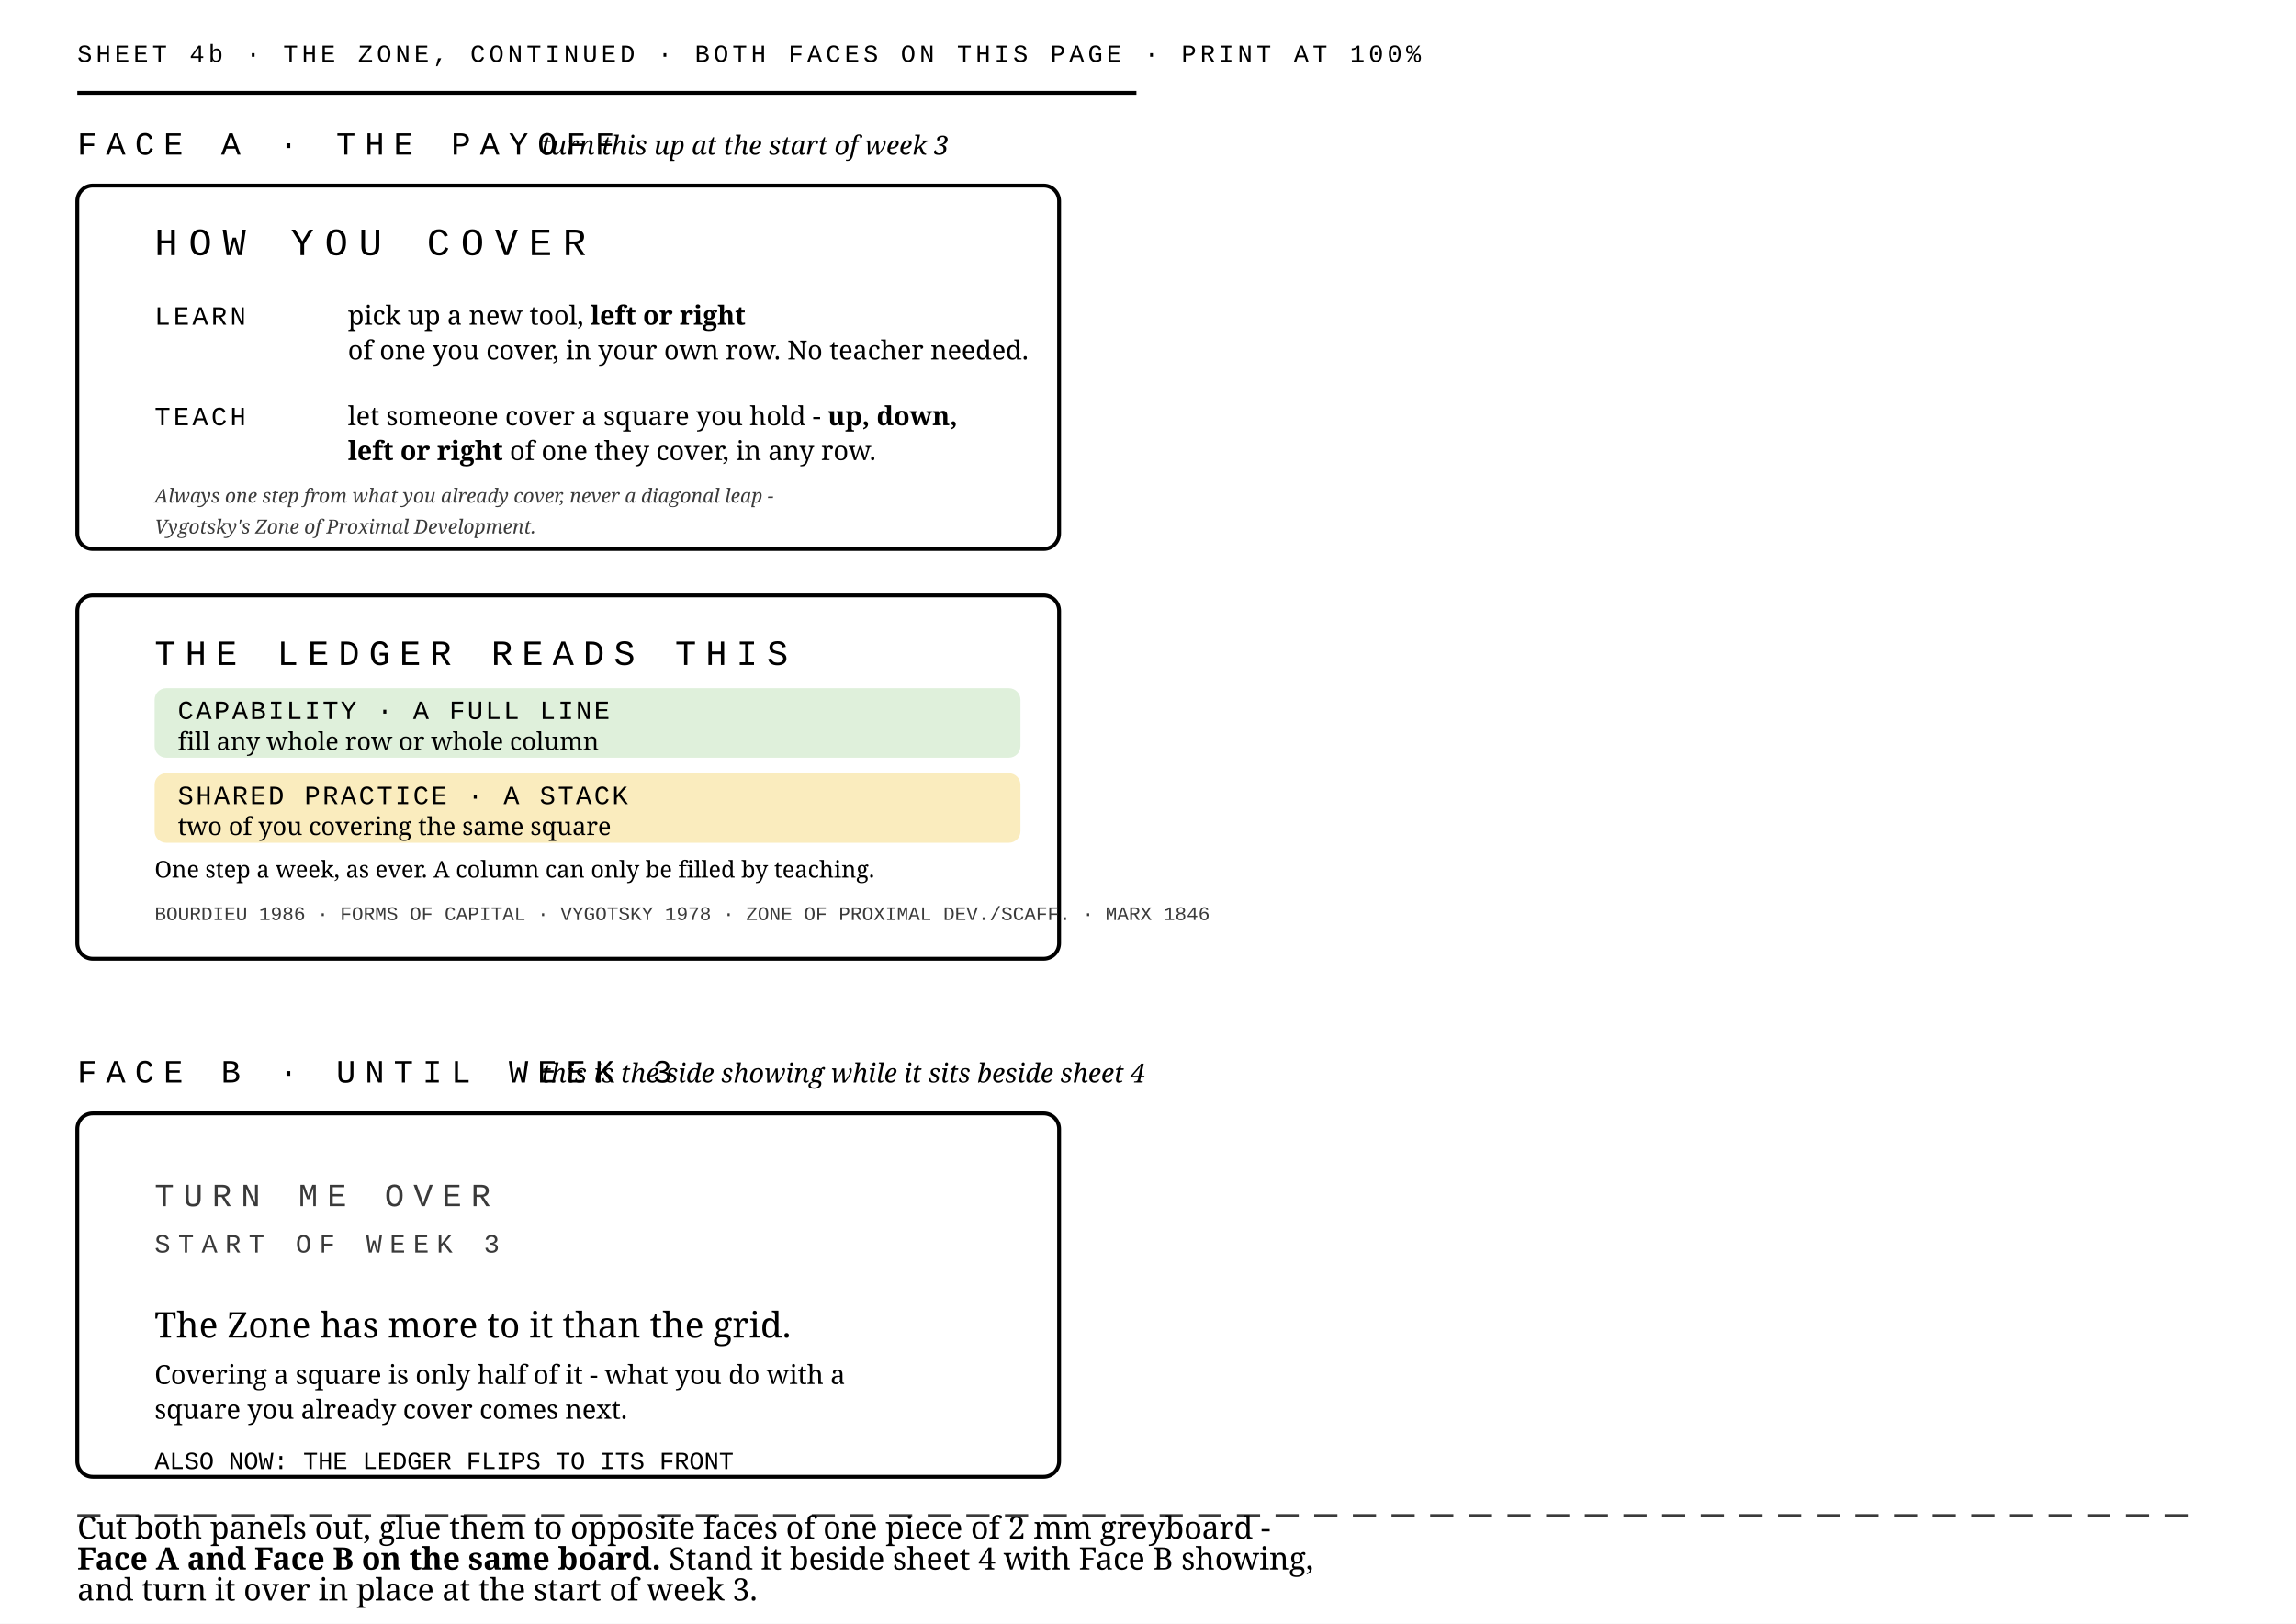
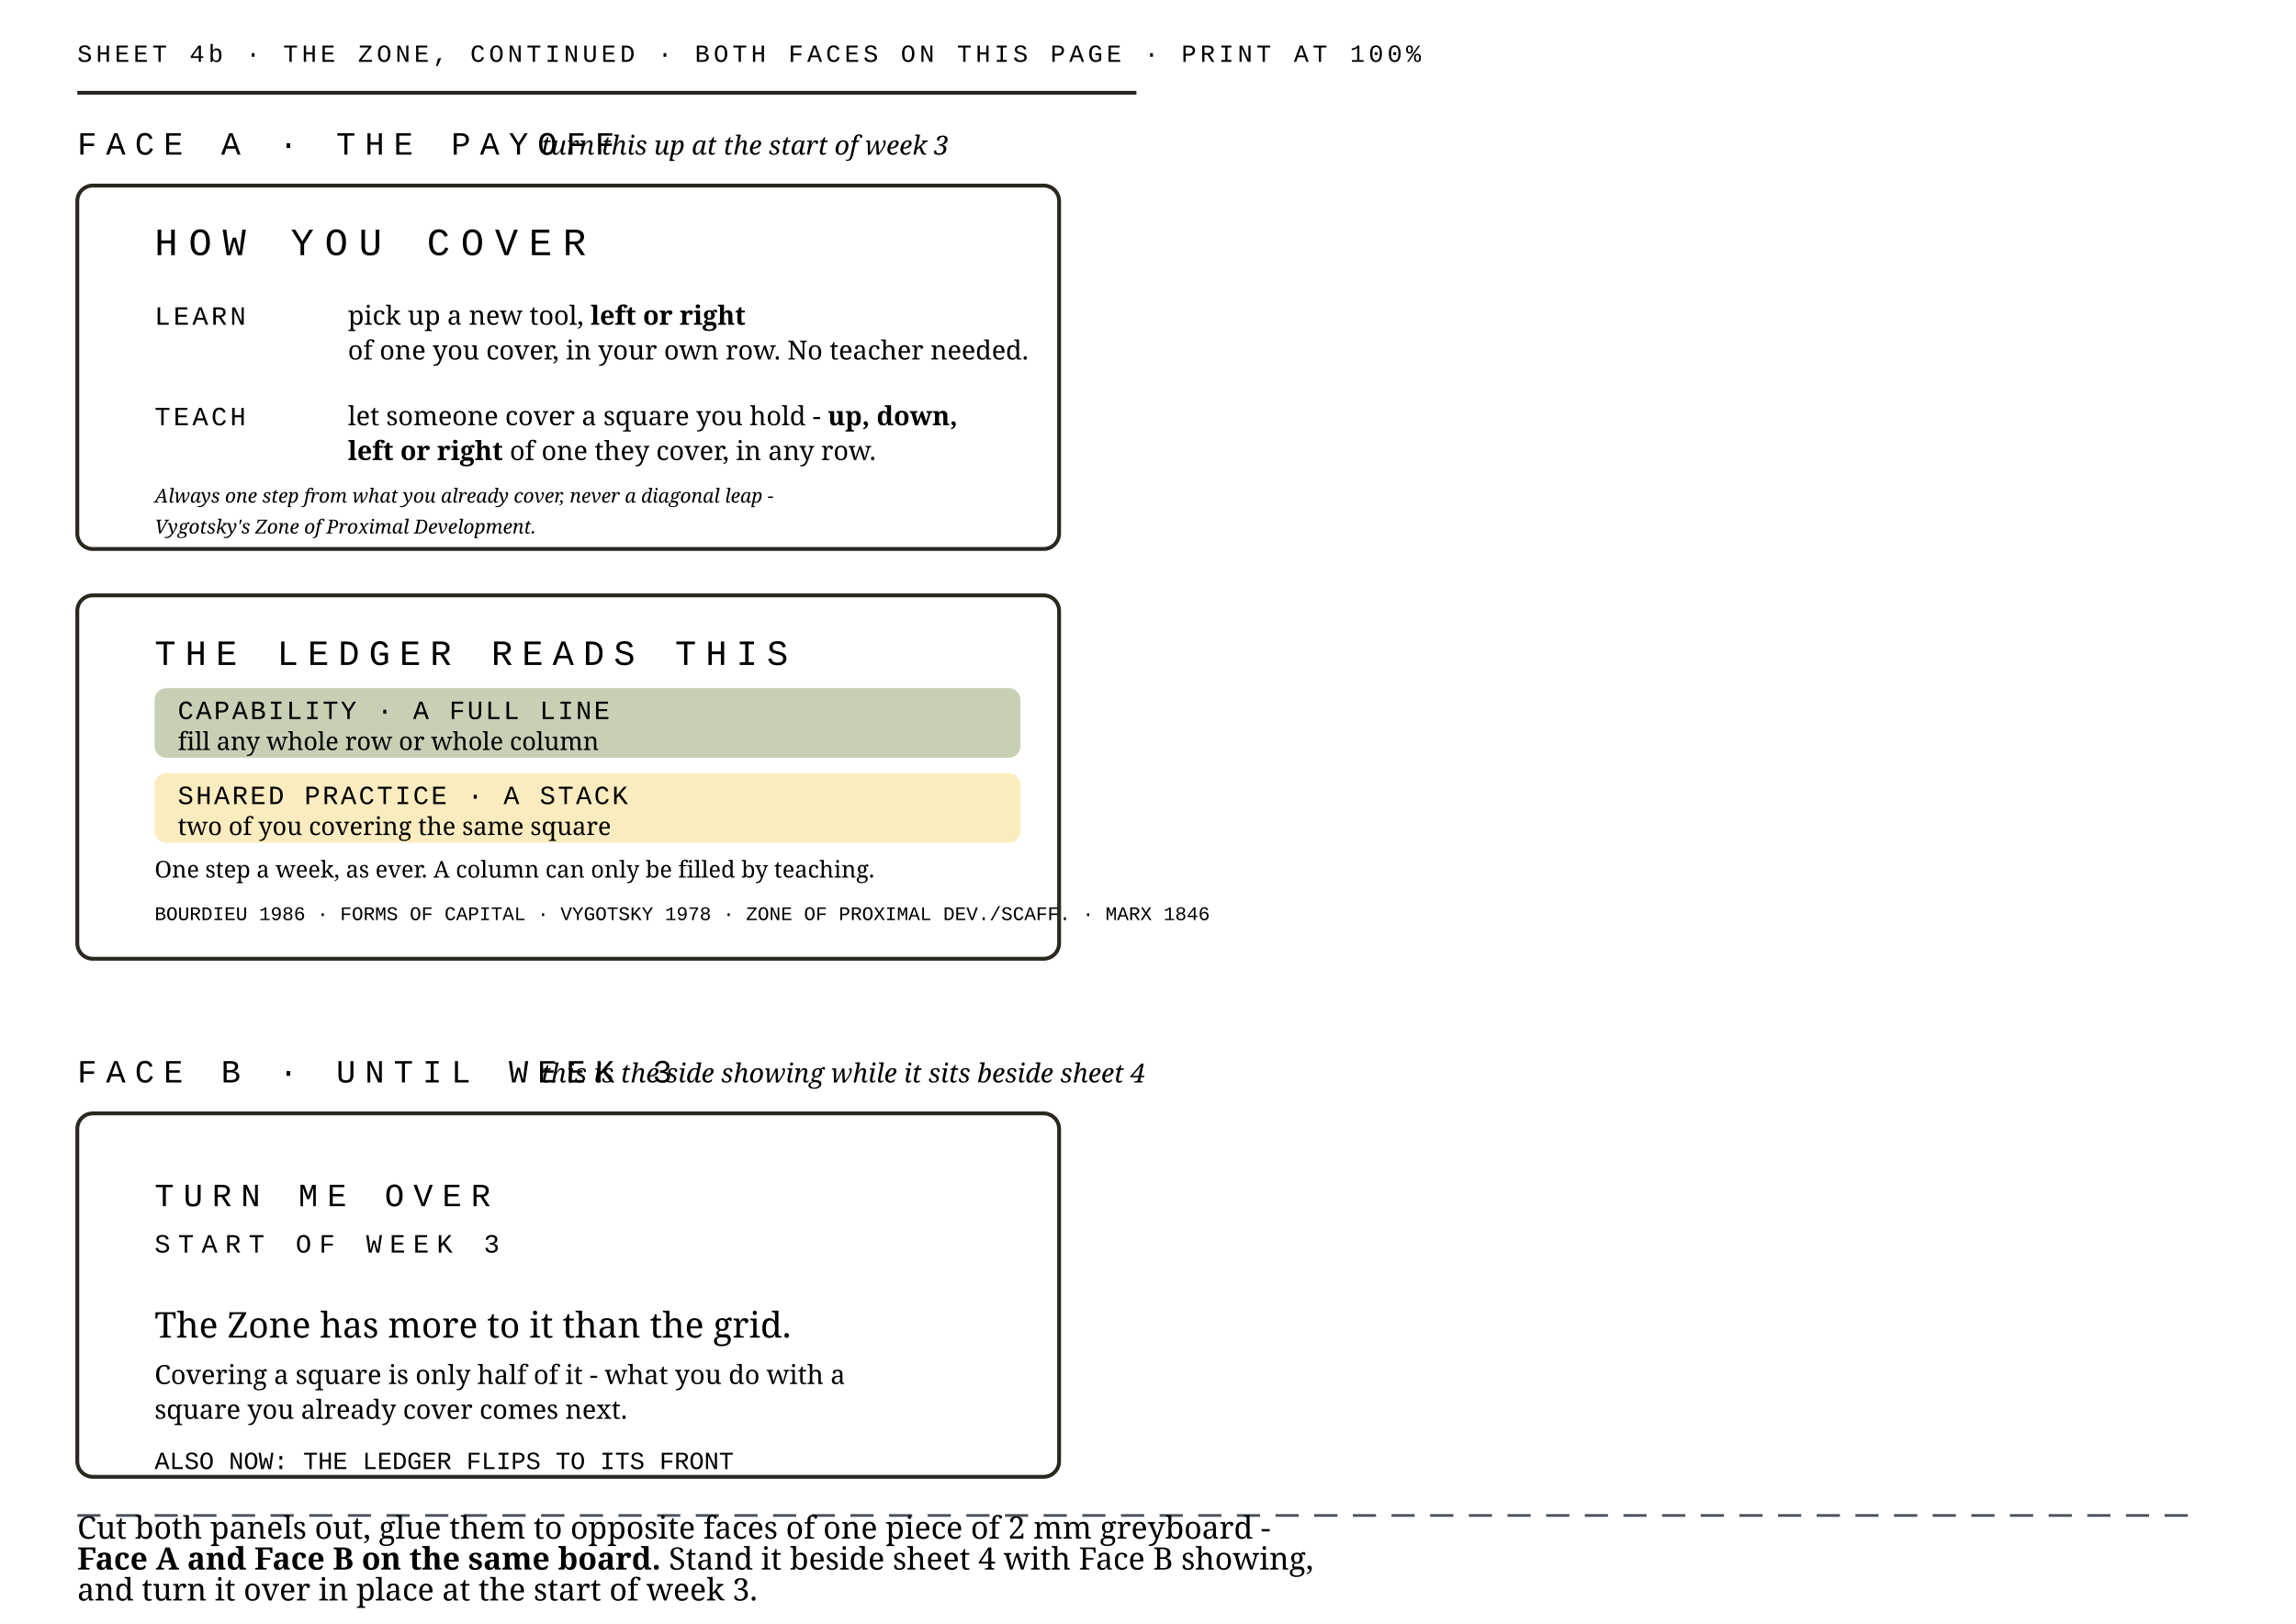
<svg xmlns="http://www.w3.org/2000/svg" width="297mm" height="210mm" viewBox="0 0 297 210">
  <style>
  .s { font-family:"EB Garamond",Garamond,Georgia,serif; fill:#000000; }
  .m { font-family:"IBM Plex Mono","Courier New",monospace; fill:#000000; }
-   .r { stroke:#000000; stroke-width:.5; fill:none; }
-   .q { fill:#3A3A3A; }
-   .cut { fill:none; stroke:#3A3A3A; stroke-width:.35; stroke-dasharray:3 2; }
+   .r { stroke:#2A2620; stroke-width:.5; fill:none; }
+   .q { fill:#000000; }
+   .cut { fill:none; stroke:#4A5259; stroke-width:.35; stroke-dasharray:3 2; }
</style>
  <rect width="297" height="210" fill="#FFFFFF" />
  <text x="10" y="8" class="m" font-size="3.2" letter-spacing=".5">SHEET 4b · THE ZONE, CONTINUED · BOTH FACES ON THIS PAGE · PRINT AT 100%</text>
  <line x1="10" y1="12" x2="147" y2="12" class="r" />
  <text x="10" y="20" class="m" font-size="4.2" letter-spacing="1.2">FACE A · THE PAYOFF</text>
  <text x="70" y="20" class="s" font-size="3.4" font-style="italic">turn this up at the start of week 3</text>
  <g id="face-a" transform="translate(0,4)">
    <rect x="10" y="20" width="127" height="47" rx="2" class="r" />
    <text x="20" y="29" class="m" font-size="5" letter-spacing="1.4">HOW YOU COVER</text>
    <text x="20" y="38" class="m" font-size="3.4" letter-spacing=".4">LEARN</text>
    <text x="45" y="38" class="s" font-size="3.4">pick up a new tool, <tspan font-weight="bold">left or right</tspan>
    </text>
    <text x="45" y="42.5" class="s" font-size="3.4">of one you cover, in your own row. No teacher needed.</text>
    <text x="20" y="51" class="m" font-size="3.4" letter-spacing=".4">TEACH</text>
    <text x="45" y="51" class="s" font-size="3.4">let someone cover a square you hold - <tspan font-weight="bold">up, down,</tspan>
    </text>
    <text x="45" y="55.5" class="s" font-size="3.4">
      <tspan font-weight="bold">left or right</tspan> of one they cover, in any row.</text>
    <text x="20" y="61" class="s q" font-size="2.5" font-style="italic">Always one step from what you already cover, never a diagonal leap -</text>
    <text x="20" y="65" class="s q" font-size="2.5" font-style="italic">Vygotsky's Zone of Proximal Development.</text>
    <rect x="10" y="73" width="127" height="47" rx="2" class="r" />
    <text x="20" y="82" class="m" font-size="4.6" letter-spacing="1.2">THE LEDGER READS THIS</text>
-     <rect x="20" y="85" width="112" height="9" rx="1.5" fill="#DFF0DB" />
+     <rect x="20" y="85" width="112" height="9" rx="1.5" fill="#C7CFB5" />
    <text x="23" y="89" class="m" font-size="3.4" letter-spacing=".3">CAPABILITY · A FULL LINE</text>
    <text x="23" y="93" class="s" font-size="3.2">fill any whole row or whole column</text>
    <rect x="20" y="96" width="112" height="9" rx="1.5" fill="#FAECBE" />
    <text x="23" y="100" class="m" font-size="3.4" letter-spacing=".3">SHARED PRACTICE · A STACK</text>
    <text x="23" y="104" class="s" font-size="3.2">two of you covering the same square</text>
    <text x="20" y="109.5" class="s" font-size="3">One step a week, as ever. A column can only be filled by teaching.</text>
    <text x="20" y="115" class="m q" font-size="2.5">BOURDIEU 1986 · FORMS OF CAPITAL · VYGOTSKY 1978 · ZONE OF PROXIMAL DEV./SCAFF. · MARX 1846</text>
  </g>
  <text x="10" y="140" class="m" font-size="4.2" letter-spacing="1.2">FACE B · UNTIL WEEK 3</text>
  <text x="70" y="140" class="s" font-size="3.4" font-style="italic">this is the side showing while it sits beside sheet 4</text>
  <g id="face-b" transform="translate(0,124)">
    <rect x="10" y="20" width="127" height="47" rx="2" class="r" />
    <text x="20" y="32" class="m q" font-size="4.2" letter-spacing="1.2">TURN ME OVER</text>
    <text x="20" y="38" class="m q" font-size="3.4" letter-spacing="1">START OF WEEK 3</text>
    <text x="20" y="49" class="s" font-size="4.6">The Zone has more to it than the grid.</text>
    <text x="20" y="55" class="s" font-size="3.4">Covering a square is only half of it - what you do with a</text>
    <text x="20" y="59.5" class="s" font-size="3.4">square you already cover comes next.</text>
-     <text x="20" y="66" class="m" font-size="3.2" fill="#B03A2E">ALSO NOW: THE LEDGER FLIPS TO ITS FRONT</text>
+     <text x="20" y="66" class="m" font-size="3.2">ALSO NOW: THE LEDGER FLIPS TO ITS FRONT</text>
  </g>
  <line x1="10" y1="196" x2="285" y2="196" class="cut" />
  <text x="10" y="199" class="s" font-size="4">Cut both panels out, glue them to opposite faces of one piece of 2 mm greyboard -</text>
  <text x="10" y="203" class="s" font-size="4">
    <tspan font-weight="bold">Face A and Face B on the same board.</tspan> Stand it beside sheet 4 with Face B showing,</text>
  <text x="10" y="207" class="s" font-size="4">and turn it over in place at the start of week 3.</text>
</svg>
